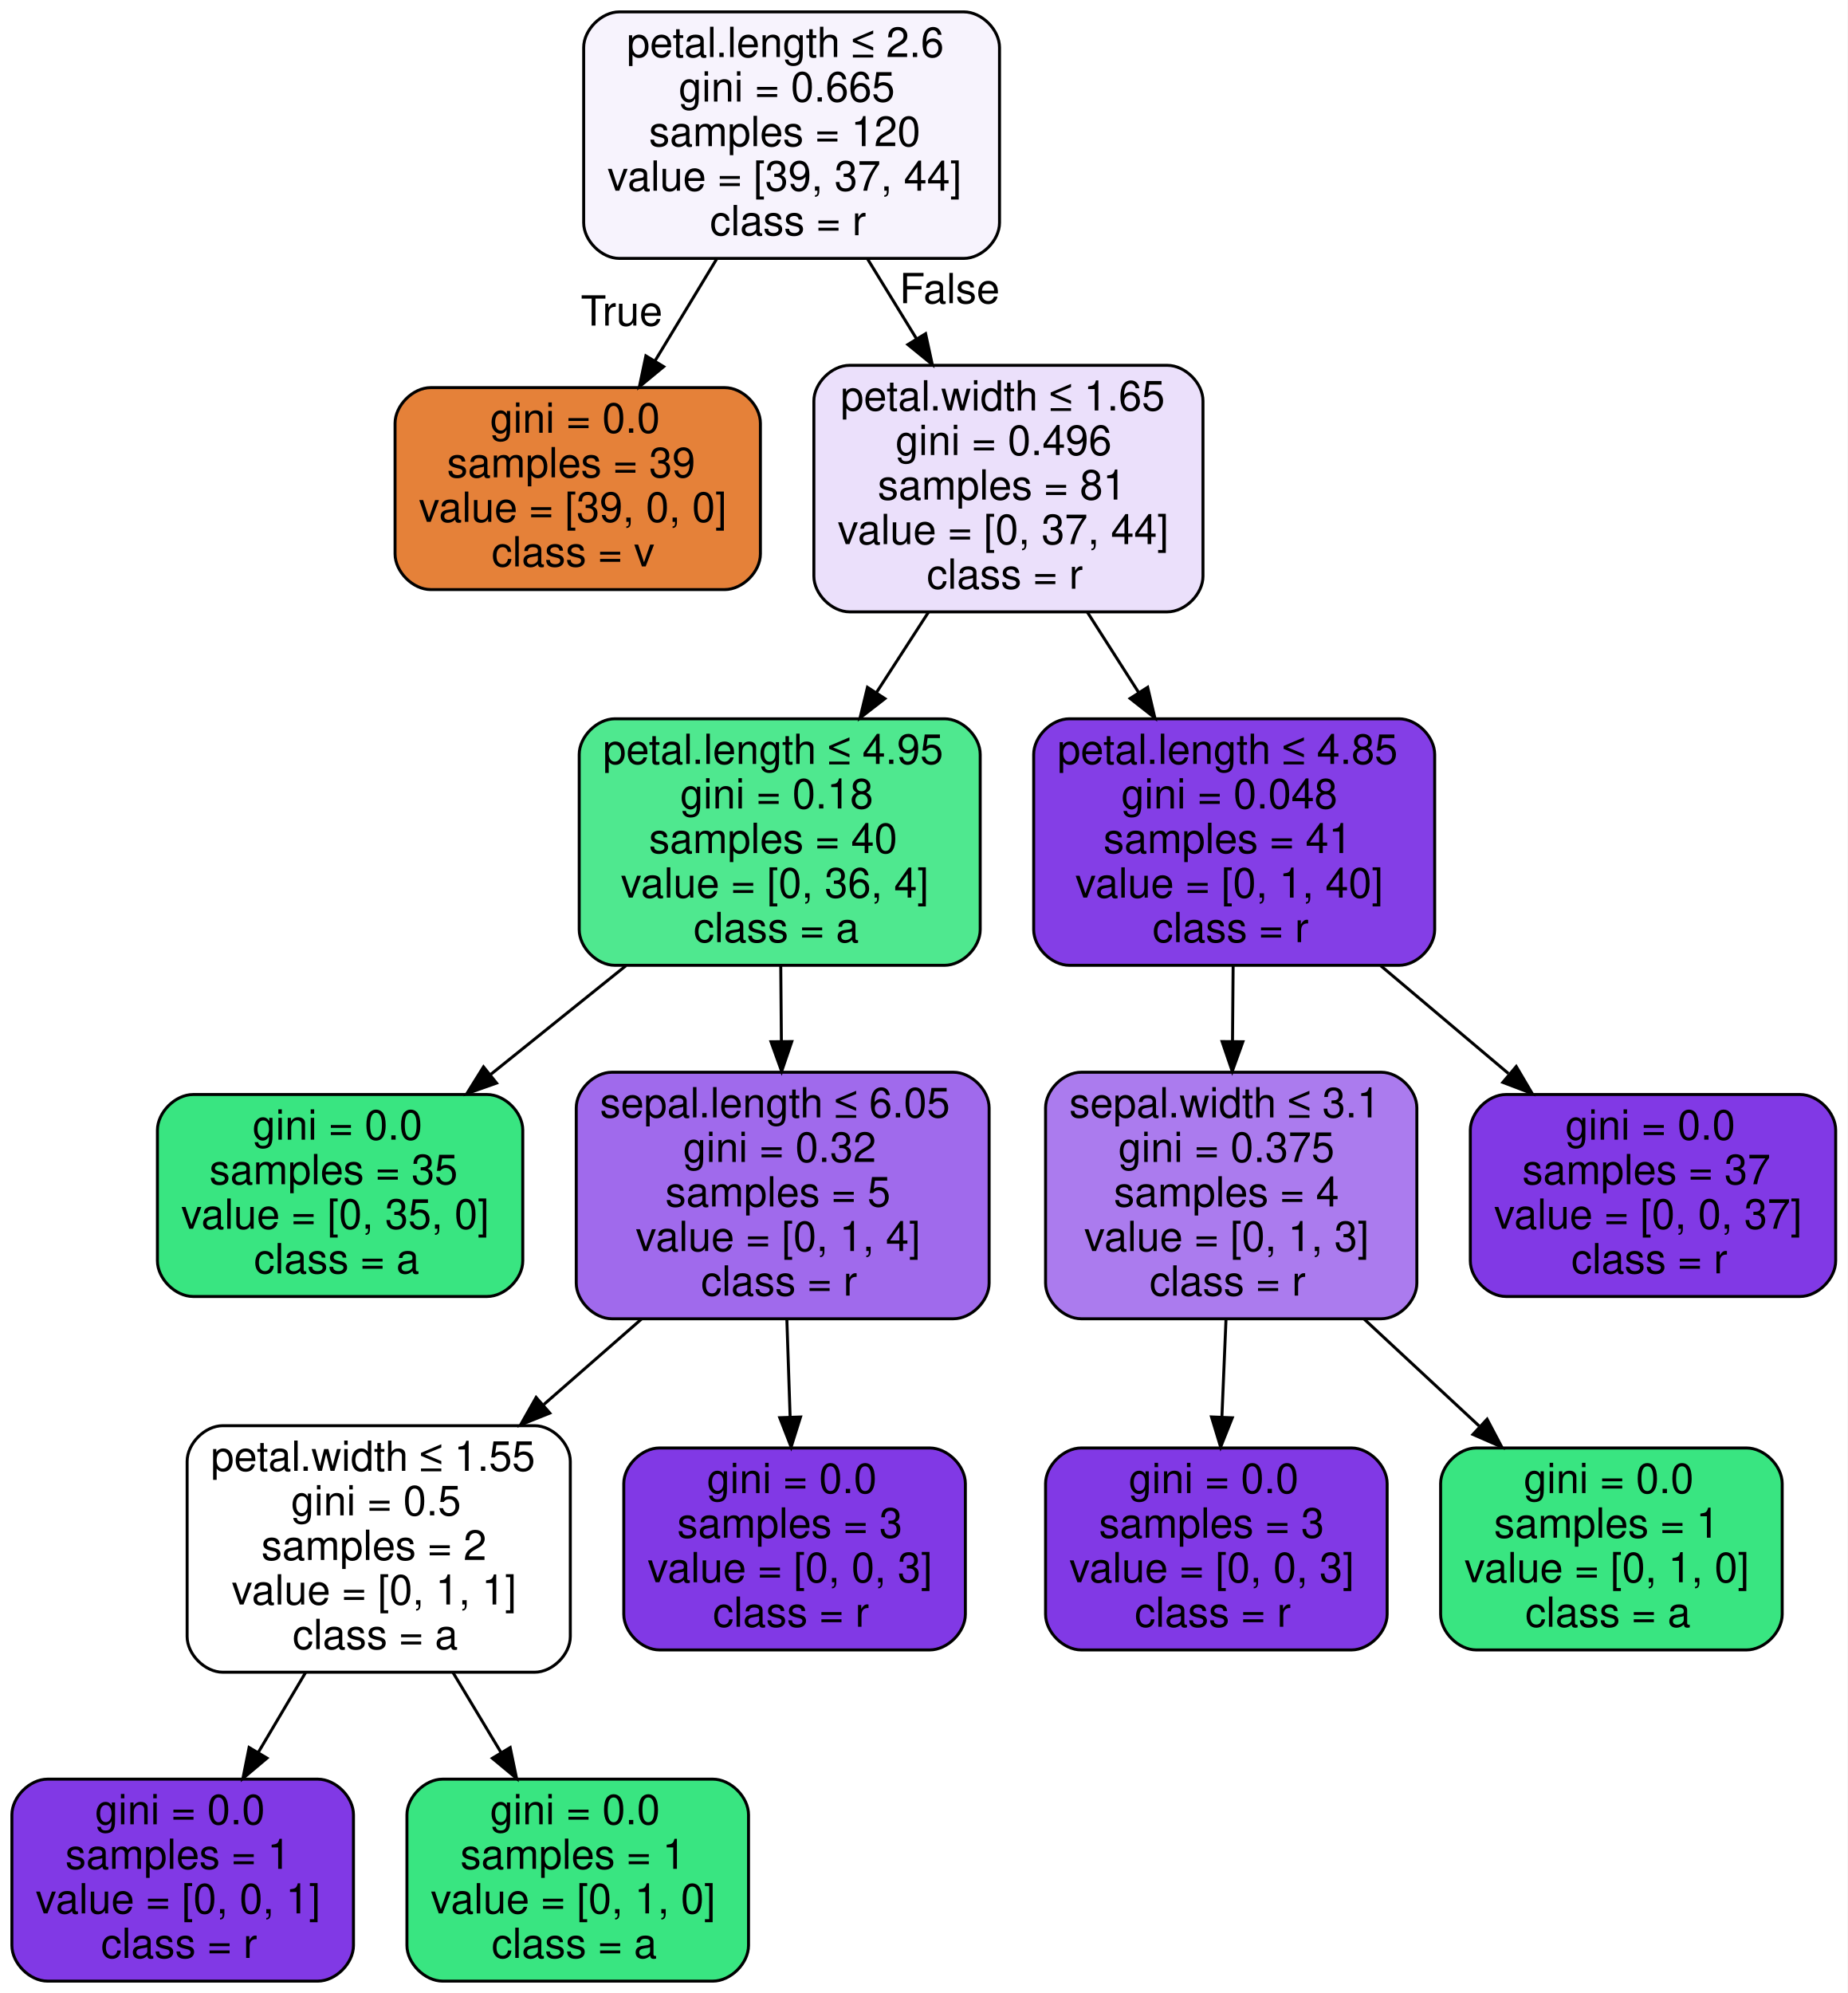
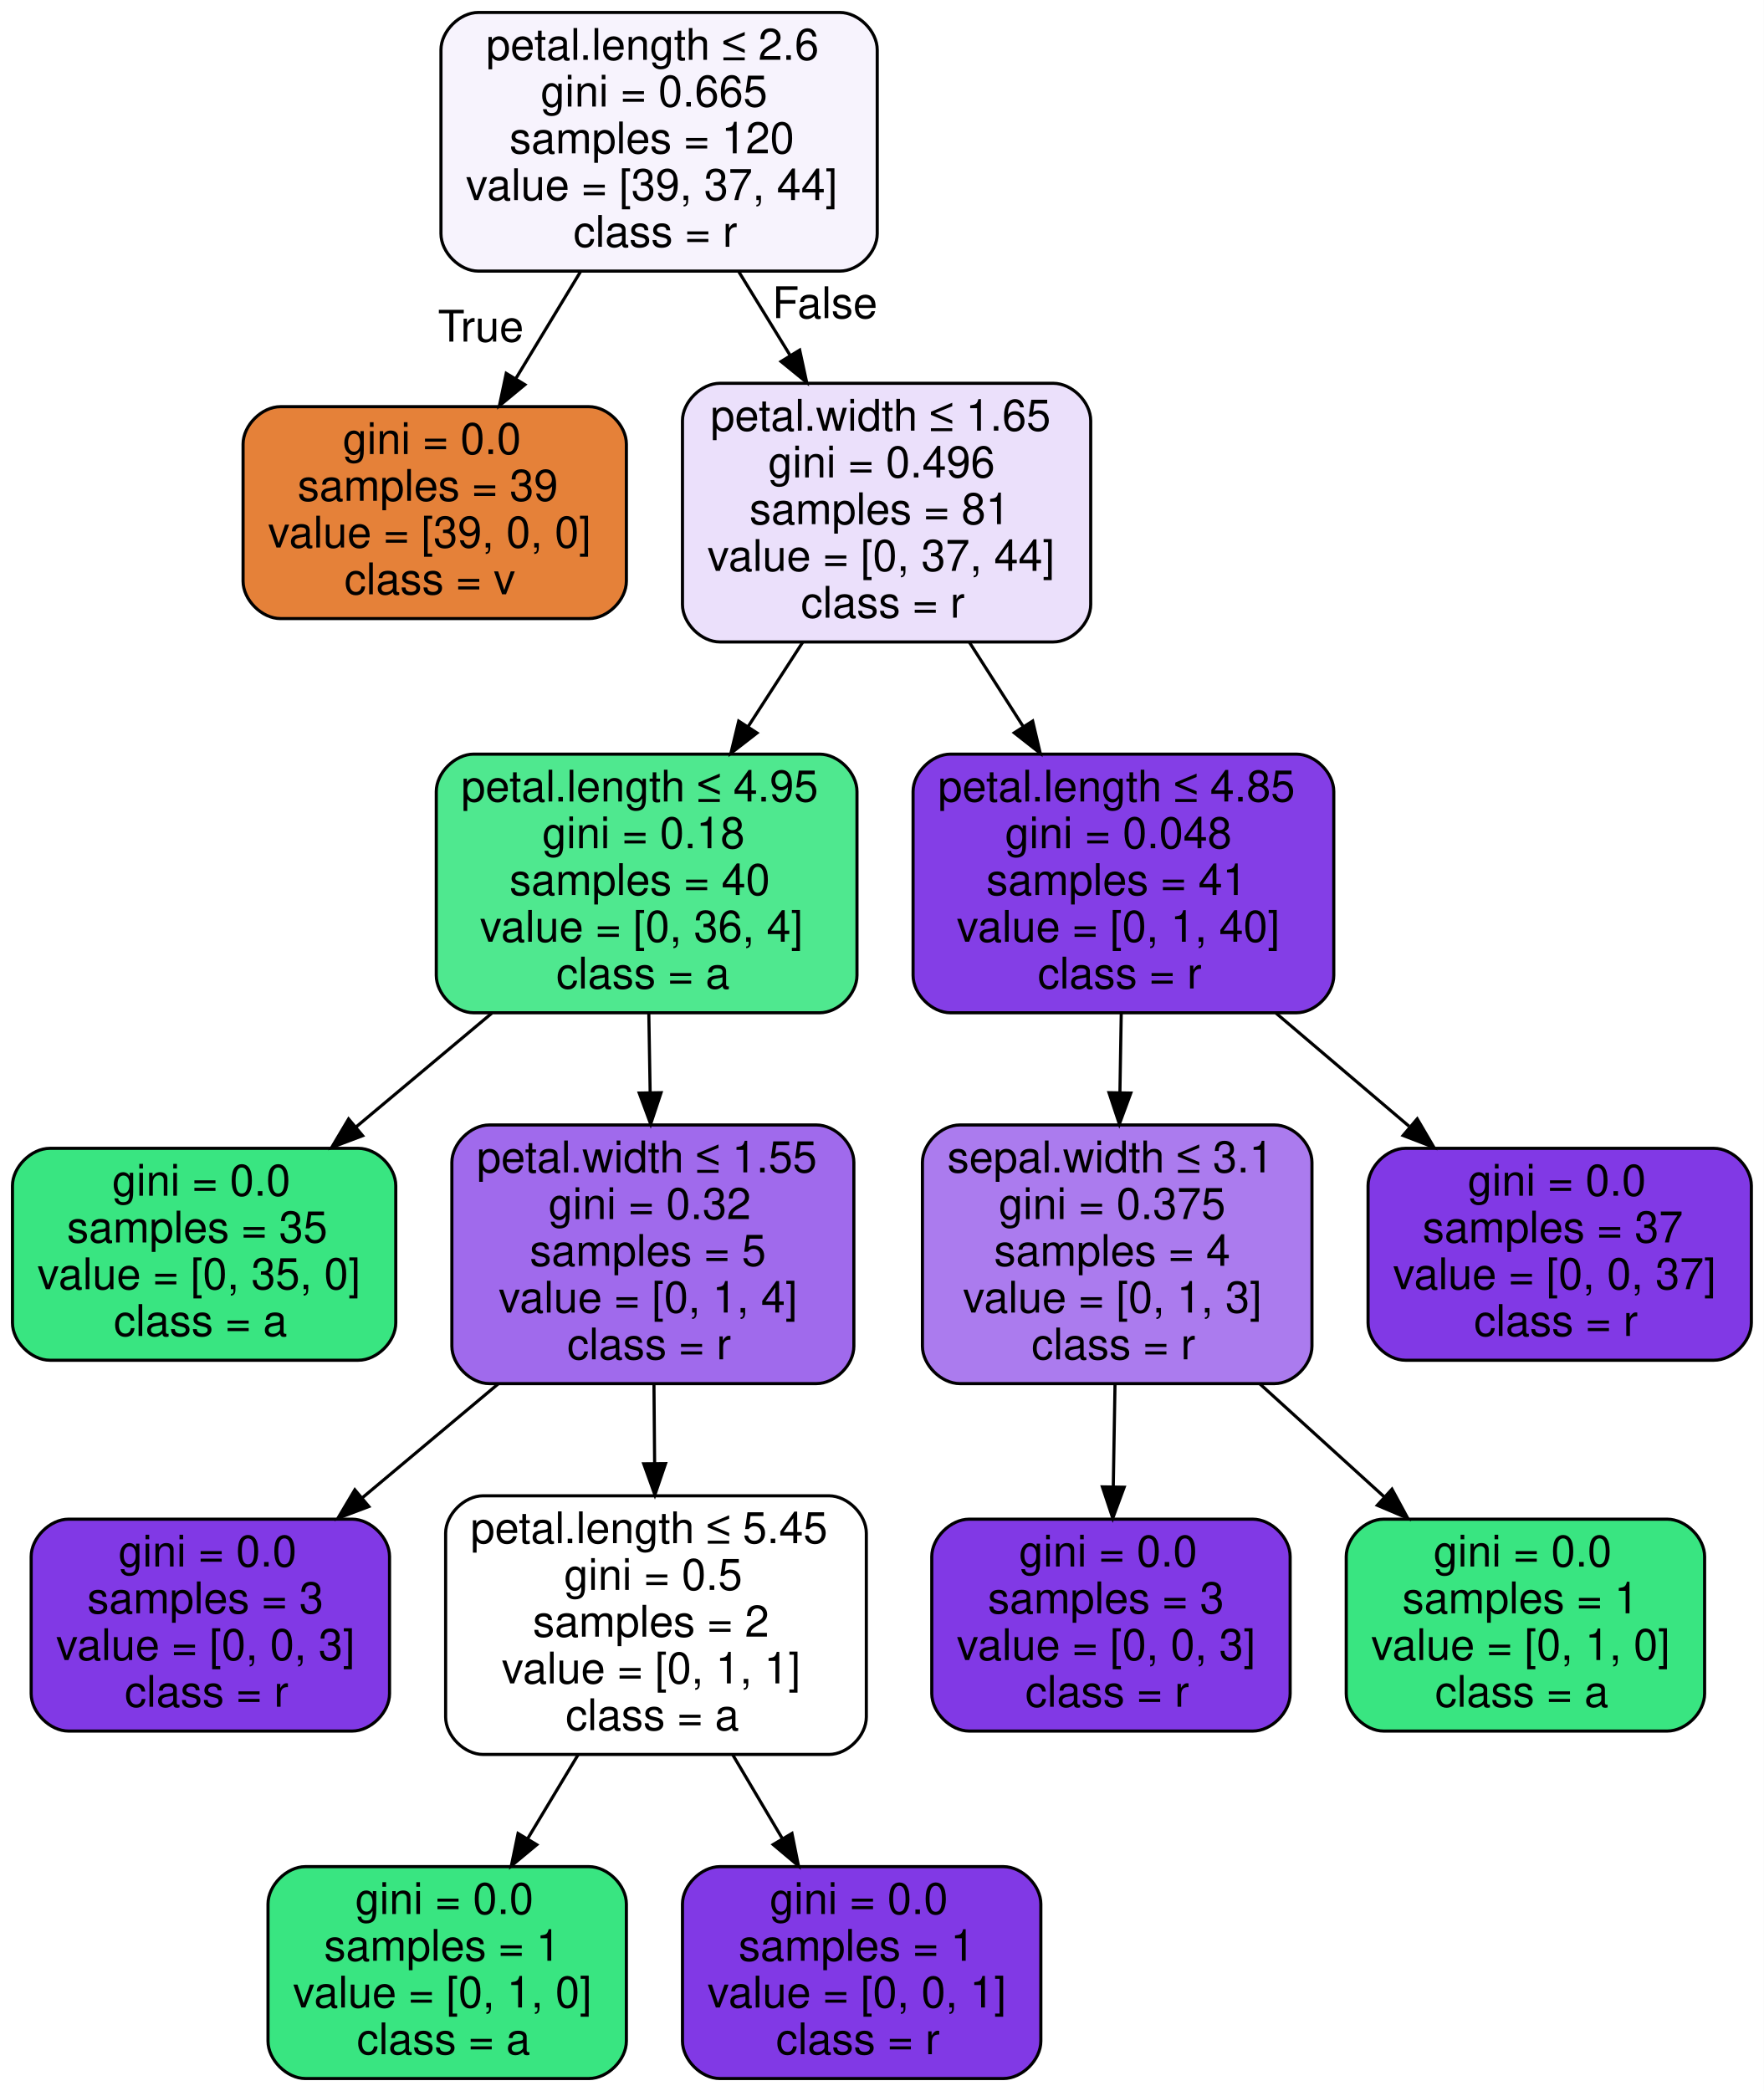
- <svg xmlns="http://www.w3.org/2000/svg" width="622pt" height="671pt" viewBox="0.00 0.00 622.00 671.00">
+ <svg xmlns="http://www.w3.org/2000/svg" width="566pt" height="671pt" viewBox="0.00 0.00 566.00 671.00">
  <g id="graph0" class="graph" transform="scale(1 1) rotate(0) translate(4 667)">
-     <polygon fill="#ffffff" stroke="transparent" points="-4,4 -4,-667 618,-667 618,4 -4,4" />
+     <polygon fill="#ffffff" stroke="transparent" points="-4,4 -4,-667 562,-667 562,4 -4,4" />
    <g id="node1" class="node">
-       <path fill="#f7f3fd" stroke="#000000" d="M320.5,-663C320.5,-663 204.5,-663 204.5,-663 198.5,-663 192.5,-657 192.5,-651 192.5,-651 192.5,-592 192.5,-592 192.5,-586 198.5,-580 204.5,-580 204.5,-580 320.5,-580 320.5,-580 326.5,-580 332.5,-586 332.5,-592 332.5,-592 332.5,-651 332.5,-651 332.5,-657 326.5,-663 320.5,-663" />
-       <text text-anchor="start" x="207" y="-647.8" font-family="Helvetica,sans-Serif" font-size="14.00" fill="#000000">petal.length ≤ 2.6</text>
-       <text text-anchor="start" x="224.5" y="-632.8" font-family="Helvetica,sans-Serif" font-size="14.00" fill="#000000">gini = 0.665</text>
-       <text text-anchor="start" x="214.5" y="-617.8" font-family="Helvetica,sans-Serif" font-size="14.00" fill="#000000">samples = 120</text>
-       <text text-anchor="start" x="200.5" y="-602.8" font-family="Helvetica,sans-Serif" font-size="14.00" fill="#000000">value = [39, 37, 44]</text>
-       <text text-anchor="start" x="235" y="-587.8" font-family="Helvetica,sans-Serif" font-size="14.00" fill="#000000">class = r</text>
+       <path fill="#f7f3fd" stroke="#000000" d="M265.5,-663C265.5,-663 149.5,-663 149.5,-663 143.5,-663 137.5,-657 137.5,-651 137.5,-651 137.5,-592 137.5,-592 137.5,-586 143.5,-580 149.5,-580 149.5,-580 265.5,-580 265.5,-580 271.5,-580 277.5,-586 277.5,-592 277.5,-592 277.5,-651 277.5,-651 277.5,-657 271.5,-663 265.5,-663" />
+       <text text-anchor="start" x="152" y="-647.8" font-family="Helvetica,sans-Serif" font-size="14.00" fill="#000000">petal.length ≤ 2.6</text>
+       <text text-anchor="start" x="169.5" y="-632.8" font-family="Helvetica,sans-Serif" font-size="14.00" fill="#000000">gini = 0.665</text>
+       <text text-anchor="start" x="159.5" y="-617.8" font-family="Helvetica,sans-Serif" font-size="14.00" fill="#000000">samples = 120</text>
+       <text text-anchor="start" x="145.5" y="-602.8" font-family="Helvetica,sans-Serif" font-size="14.00" fill="#000000">value = [39, 37, 44]</text>
+       <text text-anchor="start" x="180" y="-587.8" font-family="Helvetica,sans-Serif" font-size="14.00" fill="#000000">class = r</text>
    </g>
    <g id="node2" class="node">
-       <path fill="#e58139" stroke="#000000" d="M240,-536.5C240,-536.5 141,-536.5 141,-536.5 135,-536.5 129,-530.5 129,-524.5 129,-524.5 129,-480.5 129,-480.5 129,-474.5 135,-468.5 141,-468.5 141,-468.5 240,-468.5 240,-468.5 246,-468.5 252,-474.5 252,-480.5 252,-480.5 252,-524.5 252,-524.5 252,-530.5 246,-536.5 240,-536.5" />
-       <text text-anchor="start" x="161" y="-521.3" font-family="Helvetica,sans-Serif" font-size="14.00" fill="#000000">gini = 0.0</text>
-       <text text-anchor="start" x="146.5" y="-506.3" font-family="Helvetica,sans-Serif" font-size="14.00" fill="#000000">samples = 39</text>
-       <text text-anchor="start" x="137" y="-491.3" font-family="Helvetica,sans-Serif" font-size="14.00" fill="#000000">value = [39, 0, 0]</text>
-       <text text-anchor="start" x="161.5" y="-476.3" font-family="Helvetica,sans-Serif" font-size="14.00" fill="#000000">class = v</text>
+       <path fill="#e58139" stroke="#000000" d="M185,-536.5C185,-536.5 86,-536.5 86,-536.5 80,-536.5 74,-530.5 74,-524.5 74,-524.5 74,-480.5 74,-480.5 74,-474.5 80,-468.5 86,-468.5 86,-468.5 185,-468.5 185,-468.5 191,-468.5 197,-474.5 197,-480.5 197,-480.5 197,-524.5 197,-524.5 197,-530.5 191,-536.5 185,-536.5" />
+       <text text-anchor="start" x="106" y="-521.3" font-family="Helvetica,sans-Serif" font-size="14.00" fill="#000000">gini = 0.0</text>
+       <text text-anchor="start" x="91.5" y="-506.3" font-family="Helvetica,sans-Serif" font-size="14.00" fill="#000000">samples = 39</text>
+       <text text-anchor="start" x="82" y="-491.3" font-family="Helvetica,sans-Serif" font-size="14.00" fill="#000000">value = [39, 0, 0]</text>
+       <text text-anchor="start" x="106.5" y="-476.3" font-family="Helvetica,sans-Serif" font-size="14.00" fill="#000000">class = v</text>
    </g>
    <g id="edge1" class="edge">
-       <path fill="none" stroke="#000000" d="M237.318,-579.88C230.598,-568.774 223.324,-556.751 216.559,-545.569" />
-       <polygon fill="#000000" stroke="#000000" points="219.433,-543.559 211.262,-536.815 213.444,-547.183 219.433,-543.559" />
-       <text text-anchor="middle" x="205.288" y="-557.391" font-family="Helvetica,sans-Serif" font-size="14.00" fill="#000000">True</text>
+       <path fill="none" stroke="#000000" d="M182.318,-579.88C175.598,-568.774 168.324,-556.751 161.559,-545.569" />
+       <polygon fill="#000000" stroke="#000000" points="164.433,-543.559 156.262,-536.815 158.444,-547.183 164.433,-543.559" />
+       <text text-anchor="middle" x="150.288" y="-557.391" font-family="Helvetica,sans-Serif" font-size="14.00" fill="#000000">True</text>
    </g>
    <g id="node3" class="node">
-       <path fill="#ebe0fb" stroke="#000000" d="M389,-544C389,-544 282,-544 282,-544 276,-544 270,-538 270,-532 270,-532 270,-473 270,-473 270,-467 276,-461 282,-461 282,-461 389,-461 389,-461 395,-461 401,-467 401,-473 401,-473 401,-532 401,-532 401,-538 395,-544 389,-544" />
-       <text text-anchor="start" x="279" y="-528.8" font-family="Helvetica,sans-Serif" font-size="14.00" fill="#000000">petal.width ≤ 1.65</text>
-       <text text-anchor="start" x="297.5" y="-513.8" font-family="Helvetica,sans-Serif" font-size="14.00" fill="#000000">gini = 0.496</text>
-       <text text-anchor="start" x="291.5" y="-498.8" font-family="Helvetica,sans-Serif" font-size="14.00" fill="#000000">samples = 81</text>
-       <text text-anchor="start" x="278" y="-483.8" font-family="Helvetica,sans-Serif" font-size="14.00" fill="#000000">value = [0, 37, 44]</text>
-       <text text-anchor="start" x="308" y="-468.8" font-family="Helvetica,sans-Serif" font-size="14.00" fill="#000000">class = r</text>
+       <path fill="#ebe0fb" stroke="#000000" d="M334,-544C334,-544 227,-544 227,-544 221,-544 215,-538 215,-532 215,-532 215,-473 215,-473 215,-467 221,-461 227,-461 227,-461 334,-461 334,-461 340,-461 346,-467 346,-473 346,-473 346,-532 346,-532 346,-538 340,-544 334,-544" />
+       <text text-anchor="start" x="224" y="-528.8" font-family="Helvetica,sans-Serif" font-size="14.00" fill="#000000">petal.width ≤ 1.65</text>
+       <text text-anchor="start" x="242.5" y="-513.8" font-family="Helvetica,sans-Serif" font-size="14.00" fill="#000000">gini = 0.496</text>
+       <text text-anchor="start" x="236.5" y="-498.8" font-family="Helvetica,sans-Serif" font-size="14.00" fill="#000000">samples = 81</text>
+       <text text-anchor="start" x="223" y="-483.8" font-family="Helvetica,sans-Serif" font-size="14.00" fill="#000000">value = [0, 37, 44]</text>
+       <text text-anchor="start" x="253" y="-468.8" font-family="Helvetica,sans-Serif" font-size="14.00" fill="#000000">class = r</text>
    </g>
    <g id="edge2" class="edge">
-       <path fill="none" stroke="#000000" d="M288.032,-579.88C293.391,-571.143 299.098,-561.84 304.628,-552.825" />
-       <polygon fill="#000000" stroke="#000000" points="307.613,-554.652 309.859,-544.298 301.647,-550.992 307.613,-554.652" />
-       <text text-anchor="middle" x="315.684" y="-564.91" font-family="Helvetica,sans-Serif" font-size="14.00" fill="#000000">False</text>
+       <path fill="none" stroke="#000000" d="M233.032,-579.88C238.391,-571.143 244.098,-561.84 249.628,-552.825" />
+       <polygon fill="#000000" stroke="#000000" points="252.613,-554.652 254.859,-544.298 246.647,-550.992 252.613,-554.652" />
+       <text text-anchor="middle" x="260.684" y="-564.91" font-family="Helvetica,sans-Serif" font-size="14.00" fill="#000000">False</text>
    </g>
    <g id="node4" class="node">
-       <path fill="#4fe88f" stroke="#000000" d="M314,-425C314,-425 203,-425 203,-425 197,-425 191,-419 191,-413 191,-413 191,-354 191,-354 191,-348 197,-342 203,-342 203,-342 314,-342 314,-342 320,-342 326,-348 326,-354 326,-354 326,-413 326,-413 326,-419 320,-425 314,-425" />
-       <text text-anchor="start" x="199" y="-409.8" font-family="Helvetica,sans-Serif" font-size="14.00" fill="#000000">petal.length ≤ 4.95</text>
-       <text text-anchor="start" x="225" y="-394.8" font-family="Helvetica,sans-Serif" font-size="14.00" fill="#000000">gini = 0.18</text>
-       <text text-anchor="start" x="214.5" y="-379.8" font-family="Helvetica,sans-Serif" font-size="14.00" fill="#000000">samples = 40</text>
-       <text text-anchor="start" x="205" y="-364.8" font-family="Helvetica,sans-Serif" font-size="14.00" fill="#000000">value = [0, 36, 4]</text>
-       <text text-anchor="start" x="229.5" y="-349.8" font-family="Helvetica,sans-Serif" font-size="14.00" fill="#000000">class = a</text>
+       <path fill="#4fe88f" stroke="#000000" d="M259,-425C259,-425 148,-425 148,-425 142,-425 136,-419 136,-413 136,-413 136,-354 136,-354 136,-348 142,-342 148,-342 148,-342 259,-342 259,-342 265,-342 271,-348 271,-354 271,-354 271,-413 271,-413 271,-419 265,-425 259,-425" />
+       <text text-anchor="start" x="144" y="-409.8" font-family="Helvetica,sans-Serif" font-size="14.00" fill="#000000">petal.length ≤ 4.95</text>
+       <text text-anchor="start" x="170" y="-394.8" font-family="Helvetica,sans-Serif" font-size="14.00" fill="#000000">gini = 0.18</text>
+       <text text-anchor="start" x="159.5" y="-379.8" font-family="Helvetica,sans-Serif" font-size="14.00" fill="#000000">samples = 40</text>
+       <text text-anchor="start" x="150" y="-364.8" font-family="Helvetica,sans-Serif" font-size="14.00" fill="#000000">value = [0, 36, 4]</text>
+       <text text-anchor="start" x="174.5" y="-349.8" font-family="Helvetica,sans-Serif" font-size="14.00" fill="#000000">class = a</text>
    </g>
    <g id="edge3" class="edge">
-       <path fill="none" stroke="#000000" d="M308.569,-460.88C302.916,-452.143 296.897,-442.84 291.063,-433.825" />
-       <polygon fill="#000000" stroke="#000000" points="293.917,-431.792 285.546,-425.298 288.04,-435.595 293.917,-431.792" />
+       <path fill="none" stroke="#000000" d="M253.569,-460.88C247.916,-452.143 241.897,-442.84 236.063,-433.825" />
+       <polygon fill="#000000" stroke="#000000" points="238.917,-431.792 230.546,-425.298 233.04,-435.595 238.917,-431.792" />
    </g>
    <g id="node11" class="node">
-       <path fill="#843ee6" stroke="#000000" d="M467,-425C467,-425 356,-425 356,-425 350,-425 344,-419 344,-413 344,-413 344,-354 344,-354 344,-348 350,-342 356,-342 356,-342 467,-342 467,-342 473,-342 479,-348 479,-354 479,-354 479,-413 479,-413 479,-419 473,-425 467,-425" />
-       <text text-anchor="start" x="352" y="-409.8" font-family="Helvetica,sans-Serif" font-size="14.00" fill="#000000">petal.length ≤ 4.85</text>
-       <text text-anchor="start" x="373.5" y="-394.8" font-family="Helvetica,sans-Serif" font-size="14.00" fill="#000000">gini = 0.048</text>
-       <text text-anchor="start" x="367.5" y="-379.8" font-family="Helvetica,sans-Serif" font-size="14.00" fill="#000000">samples = 41</text>
-       <text text-anchor="start" x="358" y="-364.8" font-family="Helvetica,sans-Serif" font-size="14.00" fill="#000000">value = [0, 1, 40]</text>
-       <text text-anchor="start" x="384" y="-349.8" font-family="Helvetica,sans-Serif" font-size="14.00" fill="#000000">class = r</text>
+       <path fill="#843ee6" stroke="#000000" d="M412,-425C412,-425 301,-425 301,-425 295,-425 289,-419 289,-413 289,-413 289,-354 289,-354 289,-348 295,-342 301,-342 301,-342 412,-342 412,-342 418,-342 424,-348 424,-354 424,-354 424,-413 424,-413 424,-419 418,-425 412,-425" />
+       <text text-anchor="start" x="297" y="-409.8" font-family="Helvetica,sans-Serif" font-size="14.00" fill="#000000">petal.length ≤ 4.85</text>
+       <text text-anchor="start" x="318.5" y="-394.8" font-family="Helvetica,sans-Serif" font-size="14.00" fill="#000000">gini = 0.048</text>
+       <text text-anchor="start" x="312.5" y="-379.8" font-family="Helvetica,sans-Serif" font-size="14.00" fill="#000000">samples = 41</text>
+       <text text-anchor="start" x="303" y="-364.8" font-family="Helvetica,sans-Serif" font-size="14.00" fill="#000000">value = [0, 1, 40]</text>
+       <text text-anchor="start" x="329" y="-349.8" font-family="Helvetica,sans-Serif" font-size="14.00" fill="#000000">class = r</text>
    </g>
    <g id="edge10" class="edge">
-       <path fill="none" stroke="#000000" d="M362.081,-460.88C367.661,-452.143 373.602,-442.84 379.36,-433.825" />
-       <polygon fill="#000000" stroke="#000000" points="382.373,-435.61 384.805,-425.298 376.473,-431.842 382.373,-435.61" />
+       <path fill="none" stroke="#000000" d="M307.081,-460.88C312.661,-452.143 318.602,-442.84 324.36,-433.825" />
+       <polygon fill="#000000" stroke="#000000" points="327.373,-435.61 329.805,-425.298 321.473,-431.842 327.373,-435.61" />
    </g>
    <g id="node5" class="node">
-       <path fill="#39e581" stroke="#000000" d="M160,-298.5C160,-298.5 61,-298.5 61,-298.5 55,-298.5 49,-292.5 49,-286.5 49,-286.5 49,-242.5 49,-242.5 49,-236.5 55,-230.5 61,-230.5 61,-230.5 160,-230.5 160,-230.5 166,-230.5 172,-236.5 172,-242.5 172,-242.5 172,-286.5 172,-286.5 172,-292.5 166,-298.5 160,-298.5" />
-       <text text-anchor="start" x="81" y="-283.3" font-family="Helvetica,sans-Serif" font-size="14.00" fill="#000000">gini = 0.0</text>
-       <text text-anchor="start" x="66.5" y="-268.3" font-family="Helvetica,sans-Serif" font-size="14.00" fill="#000000">samples = 35</text>
-       <text text-anchor="start" x="57" y="-253.3" font-family="Helvetica,sans-Serif" font-size="14.00" fill="#000000">value = [0, 35, 0]</text>
-       <text text-anchor="start" x="81.5" y="-238.3" font-family="Helvetica,sans-Serif" font-size="14.00" fill="#000000">class = a</text>
+       <path fill="#39e581" stroke="#000000" d="M111,-298.5C111,-298.5 12,-298.5 12,-298.5 6,-298.5 0,-292.5 0,-286.5 0,-286.5 0,-242.5 0,-242.5 0,-236.5 6,-230.5 12,-230.5 12,-230.5 111,-230.5 111,-230.5 117,-230.5 123,-236.5 123,-242.5 123,-242.5 123,-286.5 123,-286.5 123,-292.5 117,-298.5 111,-298.5" />
+       <text text-anchor="start" x="32" y="-283.3" font-family="Helvetica,sans-Serif" font-size="14.00" fill="#000000">gini = 0.0</text>
+       <text text-anchor="start" x="17.5" y="-268.3" font-family="Helvetica,sans-Serif" font-size="14.00" fill="#000000">samples = 35</text>
+       <text text-anchor="start" x="8" y="-253.3" font-family="Helvetica,sans-Serif" font-size="14.00" fill="#000000">value = [0, 35, 0]</text>
+       <text text-anchor="start" x="32.5" y="-238.3" font-family="Helvetica,sans-Serif" font-size="14.00" fill="#000000">class = a</text>
    </g>
    <g id="edge4" class="edge">
-       <path fill="none" stroke="#000000" d="M206.737,-341.88C191.967,-330.004 175.894,-317.08 161.189,-305.257" />
-       <polygon fill="#000000" stroke="#000000" points="163.164,-302.353 153.177,-298.815 158.778,-307.809 163.164,-302.353" />
+       <path fill="none" stroke="#000000" d="M153.835,-341.88C139.664,-330.004 124.243,-317.08 110.134,-305.257" />
+       <polygon fill="#000000" stroke="#000000" points="112.36,-302.555 102.447,-298.815 107.864,-307.921 112.36,-302.555" />
    </g>
    <g id="node6" class="node">
-       <path fill="#a06aec" stroke="#000000" d="M317,-306C317,-306 202,-306 202,-306 196,-306 190,-300 190,-294 190,-294 190,-235 190,-235 190,-229 196,-223 202,-223 202,-223 317,-223 317,-223 323,-223 329,-229 329,-235 329,-235 329,-294 329,-294 329,-300 323,-306 317,-306" />
-       <text text-anchor="start" x="198" y="-290.8" font-family="Helvetica,sans-Serif" font-size="14.00" fill="#000000">sepal.length ≤ 6.05</text>
-       <text text-anchor="start" x="226" y="-275.8" font-family="Helvetica,sans-Serif" font-size="14.00" fill="#000000">gini = 0.32</text>
-       <text text-anchor="start" x="220" y="-260.8" font-family="Helvetica,sans-Serif" font-size="14.00" fill="#000000">samples = 5</text>
-       <text text-anchor="start" x="210" y="-245.8" font-family="Helvetica,sans-Serif" font-size="14.00" fill="#000000">value = [0, 1, 4]</text>
-       <text text-anchor="start" x="232" y="-230.8" font-family="Helvetica,sans-Serif" font-size="14.00" fill="#000000">class = r</text>
+       <path fill="#a06aec" stroke="#000000" d="M258,-306C258,-306 153,-306 153,-306 147,-306 141,-300 141,-294 141,-294 141,-235 141,-235 141,-229 147,-223 153,-223 153,-223 258,-223 258,-223 264,-223 270,-229 270,-235 270,-235 270,-294 270,-294 270,-300 264,-306 258,-306" />
+       <text text-anchor="start" x="149" y="-290.8" font-family="Helvetica,sans-Serif" font-size="14.00" fill="#000000">petal.width ≤ 1.55</text>
+       <text text-anchor="start" x="172" y="-275.8" font-family="Helvetica,sans-Serif" font-size="14.00" fill="#000000">gini = 0.32</text>
+       <text text-anchor="start" x="166" y="-260.8" font-family="Helvetica,sans-Serif" font-size="14.00" fill="#000000">samples = 5</text>
+       <text text-anchor="start" x="156" y="-245.8" font-family="Helvetica,sans-Serif" font-size="14.00" fill="#000000">value = [0, 1, 4]</text>
+       <text text-anchor="start" x="178" y="-230.8" font-family="Helvetica,sans-Serif" font-size="14.00" fill="#000000">class = r</text>
    </g>
    <g id="edge5" class="edge">
-       <path fill="none" stroke="#000000" d="M258.85,-341.88C258.919,-333.684 258.992,-324.989 259.063,-316.501" />
-       <polygon fill="#000000" stroke="#000000" points="262.565,-316.327 259.149,-306.298 255.565,-316.268 262.565,-316.327" />
+       <path fill="none" stroke="#000000" d="M204.2,-341.88C204.337,-333.684 204.483,-324.989 204.626,-316.501" />
+       <polygon fill="#000000" stroke="#000000" points="208.129,-316.356 204.798,-306.298 201.13,-316.238 208.129,-316.356" />
    </g>
    <g id="node7" class="node">
-       <path fill="#ffffff" stroke="#000000" d="M176,-187C176,-187 71,-187 71,-187 65,-187 59,-181 59,-175 59,-175 59,-116 59,-116 59,-110 65,-104 71,-104 71,-104 176,-104 176,-104 182,-104 188,-110 188,-116 188,-116 188,-175 188,-175 188,-181 182,-187 176,-187" />
-       <text text-anchor="start" x="67" y="-171.8" font-family="Helvetica,sans-Serif" font-size="14.00" fill="#000000">petal.width ≤ 1.55</text>
-       <text text-anchor="start" x="94" y="-156.8" font-family="Helvetica,sans-Serif" font-size="14.00" fill="#000000">gini = 0.5</text>
-       <text text-anchor="start" x="84" y="-141.8" font-family="Helvetica,sans-Serif" font-size="14.00" fill="#000000">samples = 2</text>
-       <text text-anchor="start" x="74" y="-126.8" font-family="Helvetica,sans-Serif" font-size="14.00" fill="#000000">value = [0, 1, 1]</text>
-       <text text-anchor="start" x="94.5" y="-111.8" font-family="Helvetica,sans-Serif" font-size="14.00" fill="#000000">class = a</text>
+       <path fill="#8139e5" stroke="#000000" d="M109,-179.5C109,-179.5 18,-179.5 18,-179.5 12,-179.5 6,-173.5 6,-167.5 6,-167.5 6,-123.5 6,-123.5 6,-117.5 12,-111.5 18,-111.5 18,-111.5 109,-111.5 109,-111.5 115,-111.5 121,-117.5 121,-123.5 121,-123.5 121,-167.5 121,-167.5 121,-173.5 115,-179.5 109,-179.5" />
+       <text text-anchor="start" x="34" y="-164.3" font-family="Helvetica,sans-Serif" font-size="14.00" fill="#000000">gini = 0.0</text>
+       <text text-anchor="start" x="24" y="-149.3" font-family="Helvetica,sans-Serif" font-size="14.00" fill="#000000">samples = 3</text>
+       <text text-anchor="start" x="14" y="-134.3" font-family="Helvetica,sans-Serif" font-size="14.00" fill="#000000">value = [0, 0, 3]</text>
+       <text text-anchor="start" x="36" y="-119.3" font-family="Helvetica,sans-Serif" font-size="14.00" fill="#000000">class = r</text>
    </g>
    <g id="edge6" class="edge">
-       <path fill="none" stroke="#000000" d="M211.934,-222.88C201.332,-213.603 190,-203.687 179.107,-194.156" />
-       <polygon fill="#000000" stroke="#000000" points="181.1,-191.249 171.269,-187.298 176.49,-196.517 181.1,-191.249" />
+       <path fill="none" stroke="#000000" d="M155.835,-222.88C141.664,-211.004 126.243,-198.08 112.134,-186.257" />
+       <polygon fill="#000000" stroke="#000000" points="114.36,-183.555 104.447,-179.815 109.864,-188.921 114.36,-183.555" />
+     </g>
+     <g id="node8" class="node">
+       <path fill="#ffffff" stroke="#000000" d="M262,-187C262,-187 151,-187 151,-187 145,-187 139,-181 139,-175 139,-175 139,-116 139,-116 139,-110 145,-104 151,-104 151,-104 262,-104 262,-104 268,-104 274,-110 274,-116 274,-116 274,-175 274,-175 274,-181 268,-187 262,-187" />
+       <text text-anchor="start" x="147" y="-171.8" font-family="Helvetica,sans-Serif" font-size="14.00" fill="#000000">petal.length ≤ 5.45</text>
+       <text text-anchor="start" x="177" y="-156.8" font-family="Helvetica,sans-Serif" font-size="14.00" fill="#000000">gini = 0.5</text>
+       <text text-anchor="start" x="167" y="-141.8" font-family="Helvetica,sans-Serif" font-size="14.00" fill="#000000">samples = 2</text>
+       <text text-anchor="start" x="157" y="-126.8" font-family="Helvetica,sans-Serif" font-size="14.00" fill="#000000">value = [0, 1, 1]</text>
+       <text text-anchor="start" x="177.5" y="-111.8" font-family="Helvetica,sans-Serif" font-size="14.00" fill="#000000">class = a</text>
+     </g>
+     <g id="edge7" class="edge">
+       <path fill="none" stroke="#000000" d="M205.85,-222.88C205.919,-214.684 205.992,-205.989 206.063,-197.501" />
+       <polygon fill="#000000" stroke="#000000" points="209.565,-197.327 206.149,-187.298 202.565,-197.268 209.565,-197.327" />
+     </g>
+     <g id="node9" class="node">
+       <path fill="#39e581" stroke="#000000" d="M185,-68C185,-68 94,-68 94,-68 88,-68 82,-62 82,-56 82,-56 82,-12 82,-12 82,-6 88,0 94,0 94,0 185,0 185,0 191,0 197,-6 197,-12 197,-12 197,-56 197,-56 197,-62 191,-68 185,-68" />
+       <text text-anchor="start" x="110" y="-52.8" font-family="Helvetica,sans-Serif" font-size="14.00" fill="#000000">gini = 0.0</text>
+       <text text-anchor="start" x="100" y="-37.8" font-family="Helvetica,sans-Serif" font-size="14.00" fill="#000000">samples = 1</text>
+       <text text-anchor="start" x="90" y="-22.8" font-family="Helvetica,sans-Serif" font-size="14.00" fill="#000000">value = [0, 1, 0]</text>
+       <text text-anchor="start" x="110.5" y="-7.8" font-family="Helvetica,sans-Serif" font-size="14.00" fill="#000000">class = a</text>
+     </g>
+     <g id="edge8" class="edge">
+       <path fill="none" stroke="#000000" d="M181.552,-103.981C176.25,-95.159 170.642,-85.826 165.309,-76.951" />
+       <polygon fill="#000000" stroke="#000000" points="168.24,-75.032 160.089,-68.264 162.239,-78.638 168.24,-75.032" />
    </g>
    <g id="node10" class="node">
-       <path fill="#8139e5" stroke="#000000" d="M309,-179.5C309,-179.5 218,-179.5 218,-179.5 212,-179.5 206,-173.5 206,-167.5 206,-167.5 206,-123.5 206,-123.5 206,-117.5 212,-111.5 218,-111.5 218,-111.5 309,-111.5 309,-111.5 315,-111.5 321,-117.5 321,-123.5 321,-123.5 321,-167.5 321,-167.5 321,-173.5 315,-179.5 309,-179.5" />
-       <text text-anchor="start" x="234" y="-164.3" font-family="Helvetica,sans-Serif" font-size="14.00" fill="#000000">gini = 0.0</text>
-       <text text-anchor="start" x="224" y="-149.3" font-family="Helvetica,sans-Serif" font-size="14.00" fill="#000000">samples = 3</text>
-       <text text-anchor="start" x="214" y="-134.3" font-family="Helvetica,sans-Serif" font-size="14.00" fill="#000000">value = [0, 0, 3]</text>
-       <text text-anchor="start" x="236" y="-119.3" font-family="Helvetica,sans-Serif" font-size="14.00" fill="#000000">class = r</text>
+       <path fill="#8139e5" stroke="#000000" d="M318,-68C318,-68 227,-68 227,-68 221,-68 215,-62 215,-56 215,-56 215,-12 215,-12 215,-6 221,0 227,0 227,0 318,0 318,0 324,0 330,-6 330,-12 330,-12 330,-56 330,-56 330,-62 324,-68 318,-68" />
+       <text text-anchor="start" x="243" y="-52.8" font-family="Helvetica,sans-Serif" font-size="14.00" fill="#000000">gini = 0.0</text>
+       <text text-anchor="start" x="233" y="-37.8" font-family="Helvetica,sans-Serif" font-size="14.00" fill="#000000">samples = 1</text>
+       <text text-anchor="start" x="223" y="-22.8" font-family="Helvetica,sans-Serif" font-size="14.00" fill="#000000">value = [0, 0, 1]</text>
+       <text text-anchor="start" x="245" y="-7.8" font-family="Helvetica,sans-Serif" font-size="14.00" fill="#000000">class = r</text>
    </g>
    <g id="edge9" class="edge">
-       <path fill="none" stroke="#000000" d="M260.899,-222.88C261.257,-212.213 261.644,-200.702 262.007,-189.901" />
-       <polygon fill="#000000" stroke="#000000" points="265.509,-189.927 262.347,-179.815 258.512,-189.692 265.509,-189.927" />
-     </g>
-     <g id="node8" class="node">
-       <path fill="#8139e5" stroke="#000000" d="M103,-68C103,-68 12,-68 12,-68 6,-68 0,-62 0,-56 0,-56 0,-12 0,-12 0,-6 6,0 12,0 12,0 103,0 103,0 109,0 115,-6 115,-12 115,-12 115,-56 115,-56 115,-62 109,-68 103,-68" />
-       <text text-anchor="start" x="28" y="-52.8" font-family="Helvetica,sans-Serif" font-size="14.00" fill="#000000">gini = 0.0</text>
-       <text text-anchor="start" x="18" y="-37.8" font-family="Helvetica,sans-Serif" font-size="14.00" fill="#000000">samples = 1</text>
-       <text text-anchor="start" x="8" y="-22.8" font-family="Helvetica,sans-Serif" font-size="14.00" fill="#000000">value = [0, 0, 1]</text>
-       <text text-anchor="start" x="30" y="-7.8" font-family="Helvetica,sans-Serif" font-size="14.00" fill="#000000">class = r</text>
-     </g>
-     <g id="edge7" class="edge">
-       <path fill="none" stroke="#000000" d="M98.924,-103.981C93.701,-95.159 88.177,-85.826 82.924,-76.951" />
-       <polygon fill="#000000" stroke="#000000" points="85.887,-75.086 77.782,-68.264 79.864,-78.652 85.887,-75.086" />
-     </g>
-     <g id="node9" class="node">
-       <path fill="#39e581" stroke="#000000" d="M236,-68C236,-68 145,-68 145,-68 139,-68 133,-62 133,-56 133,-56 133,-12 133,-12 133,-6 139,0 145,0 145,0 236,0 236,0 242,0 248,-6 248,-12 248,-12 248,-56 248,-56 248,-62 242,-68 236,-68" />
-       <text text-anchor="start" x="161" y="-52.8" font-family="Helvetica,sans-Serif" font-size="14.00" fill="#000000">gini = 0.0</text>
-       <text text-anchor="start" x="151" y="-37.8" font-family="Helvetica,sans-Serif" font-size="14.00" fill="#000000">samples = 1</text>
-       <text text-anchor="start" x="141" y="-22.8" font-family="Helvetica,sans-Serif" font-size="14.00" fill="#000000">value = [0, 1, 0]</text>
-       <text text-anchor="start" x="161.5" y="-7.8" font-family="Helvetica,sans-Serif" font-size="14.00" fill="#000000">class = a</text>
-     </g>
-     <g id="edge8" class="edge">
-       <path fill="none" stroke="#000000" d="M148.448,-103.981C153.75,-95.159 159.358,-85.826 164.691,-76.951" />
-       <polygon fill="#000000" stroke="#000000" points="167.761,-78.638 169.911,-68.264 161.76,-75.032 167.761,-78.638" />
+       <path fill="none" stroke="#000000" d="M231.076,-103.981C236.299,-95.159 241.823,-85.826 247.076,-76.951" />
+       <polygon fill="#000000" stroke="#000000" points="250.136,-78.652 252.218,-68.264 244.113,-75.086 250.136,-78.652" />
    </g>
    <g id="node12" class="node">
-       <path fill="#ab7bee" stroke="#000000" d="M461,-306C461,-306 360,-306 360,-306 354,-306 348,-300 348,-294 348,-294 348,-235 348,-235 348,-229 354,-223 360,-223 360,-223 461,-223 461,-223 467,-223 473,-229 473,-235 473,-235 473,-294 473,-294 473,-300 467,-306 461,-306" />
-       <text text-anchor="start" x="356" y="-290.8" font-family="Helvetica,sans-Serif" font-size="14.00" fill="#000000">sepal.width ≤ 3.1</text>
-       <text text-anchor="start" x="372.5" y="-275.8" font-family="Helvetica,sans-Serif" font-size="14.00" fill="#000000">gini = 0.375</text>
-       <text text-anchor="start" x="371" y="-260.8" font-family="Helvetica,sans-Serif" font-size="14.00" fill="#000000">samples = 4</text>
-       <text text-anchor="start" x="361" y="-245.8" font-family="Helvetica,sans-Serif" font-size="14.00" fill="#000000">value = [0, 1, 3]</text>
-       <text text-anchor="start" x="383" y="-230.8" font-family="Helvetica,sans-Serif" font-size="14.00" fill="#000000">class = r</text>
+       <path fill="#ab7bee" stroke="#000000" d="M405,-306C405,-306 304,-306 304,-306 298,-306 292,-300 292,-294 292,-294 292,-235 292,-235 292,-229 298,-223 304,-223 304,-223 405,-223 405,-223 411,-223 417,-229 417,-235 417,-235 417,-294 417,-294 417,-300 411,-306 405,-306" />
+       <text text-anchor="start" x="300" y="-290.8" font-family="Helvetica,sans-Serif" font-size="14.00" fill="#000000">sepal.width ≤ 3.1</text>
+       <text text-anchor="start" x="316.5" y="-275.8" font-family="Helvetica,sans-Serif" font-size="14.00" fill="#000000">gini = 0.375</text>
+       <text text-anchor="start" x="315" y="-260.8" font-family="Helvetica,sans-Serif" font-size="14.00" fill="#000000">samples = 4</text>
+       <text text-anchor="start" x="305" y="-245.8" font-family="Helvetica,sans-Serif" font-size="14.00" fill="#000000">value = [0, 1, 3]</text>
+       <text text-anchor="start" x="327" y="-230.8" font-family="Helvetica,sans-Serif" font-size="14.00" fill="#000000">class = r</text>
    </g>
    <g id="edge11" class="edge">
-       <path fill="none" stroke="#000000" d="M411.15,-341.88C411.081,-333.684 411.008,-324.989 410.937,-316.501" />
-       <polygon fill="#000000" stroke="#000000" points="414.435,-316.268 410.851,-306.298 407.435,-316.327 414.435,-316.268" />
+       <path fill="none" stroke="#000000" d="M355.8,-341.88C355.663,-333.684 355.517,-324.989 355.374,-316.501" />
+       <polygon fill="#000000" stroke="#000000" points="358.87,-316.238 355.202,-306.298 351.871,-316.356 358.87,-316.238" />
    </g>
    <g id="node15" class="node">
-       <path fill="#8139e5" stroke="#000000" d="M602,-298.5C602,-298.5 503,-298.5 503,-298.5 497,-298.5 491,-292.5 491,-286.5 491,-286.5 491,-242.5 491,-242.5 491,-236.5 497,-230.5 503,-230.5 503,-230.5 602,-230.5 602,-230.5 608,-230.5 614,-236.5 614,-242.5 614,-242.5 614,-286.5 614,-286.5 614,-292.5 608,-298.5 602,-298.5" />
-       <text text-anchor="start" x="523" y="-283.3" font-family="Helvetica,sans-Serif" font-size="14.00" fill="#000000">gini = 0.0</text>
-       <text text-anchor="start" x="508.5" y="-268.3" font-family="Helvetica,sans-Serif" font-size="14.00" fill="#000000">samples = 37</text>
-       <text text-anchor="start" x="499" y="-253.3" font-family="Helvetica,sans-Serif" font-size="14.00" fill="#000000">value = [0, 0, 37]</text>
-       <text text-anchor="start" x="525" y="-238.3" font-family="Helvetica,sans-Serif" font-size="14.00" fill="#000000">class = r</text>
+       <path fill="#8139e5" stroke="#000000" d="M546,-298.5C546,-298.5 447,-298.5 447,-298.5 441,-298.5 435,-292.5 435,-286.5 435,-286.5 435,-242.5 435,-242.5 435,-236.5 441,-230.5 447,-230.5 447,-230.5 546,-230.5 546,-230.5 552,-230.5 558,-236.5 558,-242.5 558,-242.5 558,-286.5 558,-286.5 558,-292.5 552,-298.5 546,-298.5" />
+       <text text-anchor="start" x="467" y="-283.3" font-family="Helvetica,sans-Serif" font-size="14.00" fill="#000000">gini = 0.0</text>
+       <text text-anchor="start" x="452.5" y="-268.3" font-family="Helvetica,sans-Serif" font-size="14.00" fill="#000000">samples = 37</text>
+       <text text-anchor="start" x="443" y="-253.3" font-family="Helvetica,sans-Serif" font-size="14.00" fill="#000000">value = [0, 0, 37]</text>
+       <text text-anchor="start" x="469" y="-238.3" font-family="Helvetica,sans-Serif" font-size="14.00" fill="#000000">class = r</text>
    </g>
    <g id="edge14" class="edge">
-       <path fill="none" stroke="#000000" d="M460.815,-341.88C474.756,-330.114 489.915,-317.32 503.819,-305.586" />
-       <polygon fill="#000000" stroke="#000000" points="506.456,-307.939 511.841,-298.815 501.942,-302.59 506.456,-307.939" />
+       <path fill="none" stroke="#000000" d="M405.465,-341.88C419.307,-330.114 434.359,-317.32 448.164,-305.586" />
+       <polygon fill="#000000" stroke="#000000" points="450.777,-307.958 456.13,-298.815 446.243,-302.625 450.777,-307.958" />
    </g>
    <g id="node13" class="node">
-       <path fill="#8139e5" stroke="#000000" d="M451,-179.5C451,-179.5 360,-179.5 360,-179.5 354,-179.5 348,-173.5 348,-167.5 348,-167.5 348,-123.5 348,-123.5 348,-117.5 354,-111.5 360,-111.5 360,-111.5 451,-111.5 451,-111.5 457,-111.5 463,-117.5 463,-123.5 463,-123.5 463,-167.5 463,-167.5 463,-173.5 457,-179.5 451,-179.5" />
-       <text text-anchor="start" x="376" y="-164.3" font-family="Helvetica,sans-Serif" font-size="14.00" fill="#000000">gini = 0.0</text>
-       <text text-anchor="start" x="366" y="-149.3" font-family="Helvetica,sans-Serif" font-size="14.00" fill="#000000">samples = 3</text>
-       <text text-anchor="start" x="356" y="-134.3" font-family="Helvetica,sans-Serif" font-size="14.00" fill="#000000">value = [0, 0, 3]</text>
-       <text text-anchor="start" x="378" y="-119.3" font-family="Helvetica,sans-Serif" font-size="14.00" fill="#000000">class = r</text>
+       <path fill="#8139e5" stroke="#000000" d="M398,-179.5C398,-179.5 307,-179.5 307,-179.5 301,-179.5 295,-173.5 295,-167.5 295,-167.5 295,-123.5 295,-123.5 295,-117.5 301,-111.5 307,-111.5 307,-111.5 398,-111.5 398,-111.5 404,-111.5 410,-117.5 410,-123.5 410,-123.5 410,-167.5 410,-167.5 410,-173.5 404,-179.5 398,-179.5" />
+       <text text-anchor="start" x="323" y="-164.3" font-family="Helvetica,sans-Serif" font-size="14.00" fill="#000000">gini = 0.0</text>
+       <text text-anchor="start" x="313" y="-149.3" font-family="Helvetica,sans-Serif" font-size="14.00" fill="#000000">samples = 3</text>
+       <text text-anchor="start" x="303" y="-134.3" font-family="Helvetica,sans-Serif" font-size="14.00" fill="#000000">value = [0, 0, 3]</text>
+       <text text-anchor="start" x="325" y="-119.3" font-family="Helvetica,sans-Serif" font-size="14.00" fill="#000000">class = r</text>
    </g>
    <g id="edge12" class="edge">
-       <path fill="none" stroke="#000000" d="M408.751,-222.88C408.303,-212.213 407.819,-200.702 407.366,-189.901" />
-       <polygon fill="#000000" stroke="#000000" points="410.859,-189.659 406.942,-179.815 403.865,-189.953 410.859,-189.659" />
+       <path fill="none" stroke="#000000" d="M353.8,-222.88C353.621,-212.213 353.428,-200.702 353.246,-189.901" />
+       <polygon fill="#000000" stroke="#000000" points="356.744,-189.755 353.077,-179.815 349.745,-189.872 356.744,-189.755" />
    </g>
    <g id="node14" class="node">
-       <path fill="#39e581" stroke="#000000" d="M584,-179.5C584,-179.5 493,-179.5 493,-179.5 487,-179.5 481,-173.5 481,-167.5 481,-167.5 481,-123.5 481,-123.5 481,-117.5 487,-111.5 493,-111.5 493,-111.5 584,-111.5 584,-111.5 590,-111.5 596,-117.5 596,-123.5 596,-123.5 596,-167.5 596,-167.5 596,-173.5 590,-179.5 584,-179.5" />
-       <text text-anchor="start" x="509" y="-164.3" font-family="Helvetica,sans-Serif" font-size="14.00" fill="#000000">gini = 0.0</text>
-       <text text-anchor="start" x="499" y="-149.3" font-family="Helvetica,sans-Serif" font-size="14.00" fill="#000000">samples = 1</text>
-       <text text-anchor="start" x="489" y="-134.3" font-family="Helvetica,sans-Serif" font-size="14.00" fill="#000000">value = [0, 1, 0]</text>
-       <text text-anchor="start" x="509.5" y="-119.3" font-family="Helvetica,sans-Serif" font-size="14.00" fill="#000000">class = a</text>
+       <path fill="#39e581" stroke="#000000" d="M531,-179.5C531,-179.5 440,-179.5 440,-179.5 434,-179.5 428,-173.5 428,-167.5 428,-167.5 428,-123.5 428,-123.5 428,-117.5 434,-111.5 440,-111.5 440,-111.5 531,-111.5 531,-111.5 537,-111.5 543,-117.5 543,-123.5 543,-123.5 543,-167.5 543,-167.5 543,-173.5 537,-179.5 531,-179.5" />
+       <text text-anchor="start" x="456" y="-164.3" font-family="Helvetica,sans-Serif" font-size="14.00" fill="#000000">gini = 0.0</text>
+       <text text-anchor="start" x="446" y="-149.3" font-family="Helvetica,sans-Serif" font-size="14.00" fill="#000000">samples = 1</text>
+       <text text-anchor="start" x="436" y="-134.3" font-family="Helvetica,sans-Serif" font-size="14.00" fill="#000000">value = [0, 1, 0]</text>
+       <text text-anchor="start" x="456.5" y="-119.3" font-family="Helvetica,sans-Serif" font-size="14.00" fill="#000000">class = a</text>
    </g>
    <g id="edge13" class="edge">
-       <path fill="none" stroke="#000000" d="M455.268,-222.88C467.806,-211.224 481.428,-198.559 493.953,-186.915" />
-       <polygon fill="#000000" stroke="#000000" points="496.649,-189.187 501.59,-179.815 491.883,-184.06 496.649,-189.187" />
+       <path fill="none" stroke="#000000" d="M400.317,-222.88C413.27,-211.114 427.354,-198.32 440.271,-186.585" />
+       <polygon fill="#000000" stroke="#000000" points="442.676,-189.13 447.725,-179.815 437.969,-183.948 442.676,-189.13" />
    </g>
  </g>
</svg>
